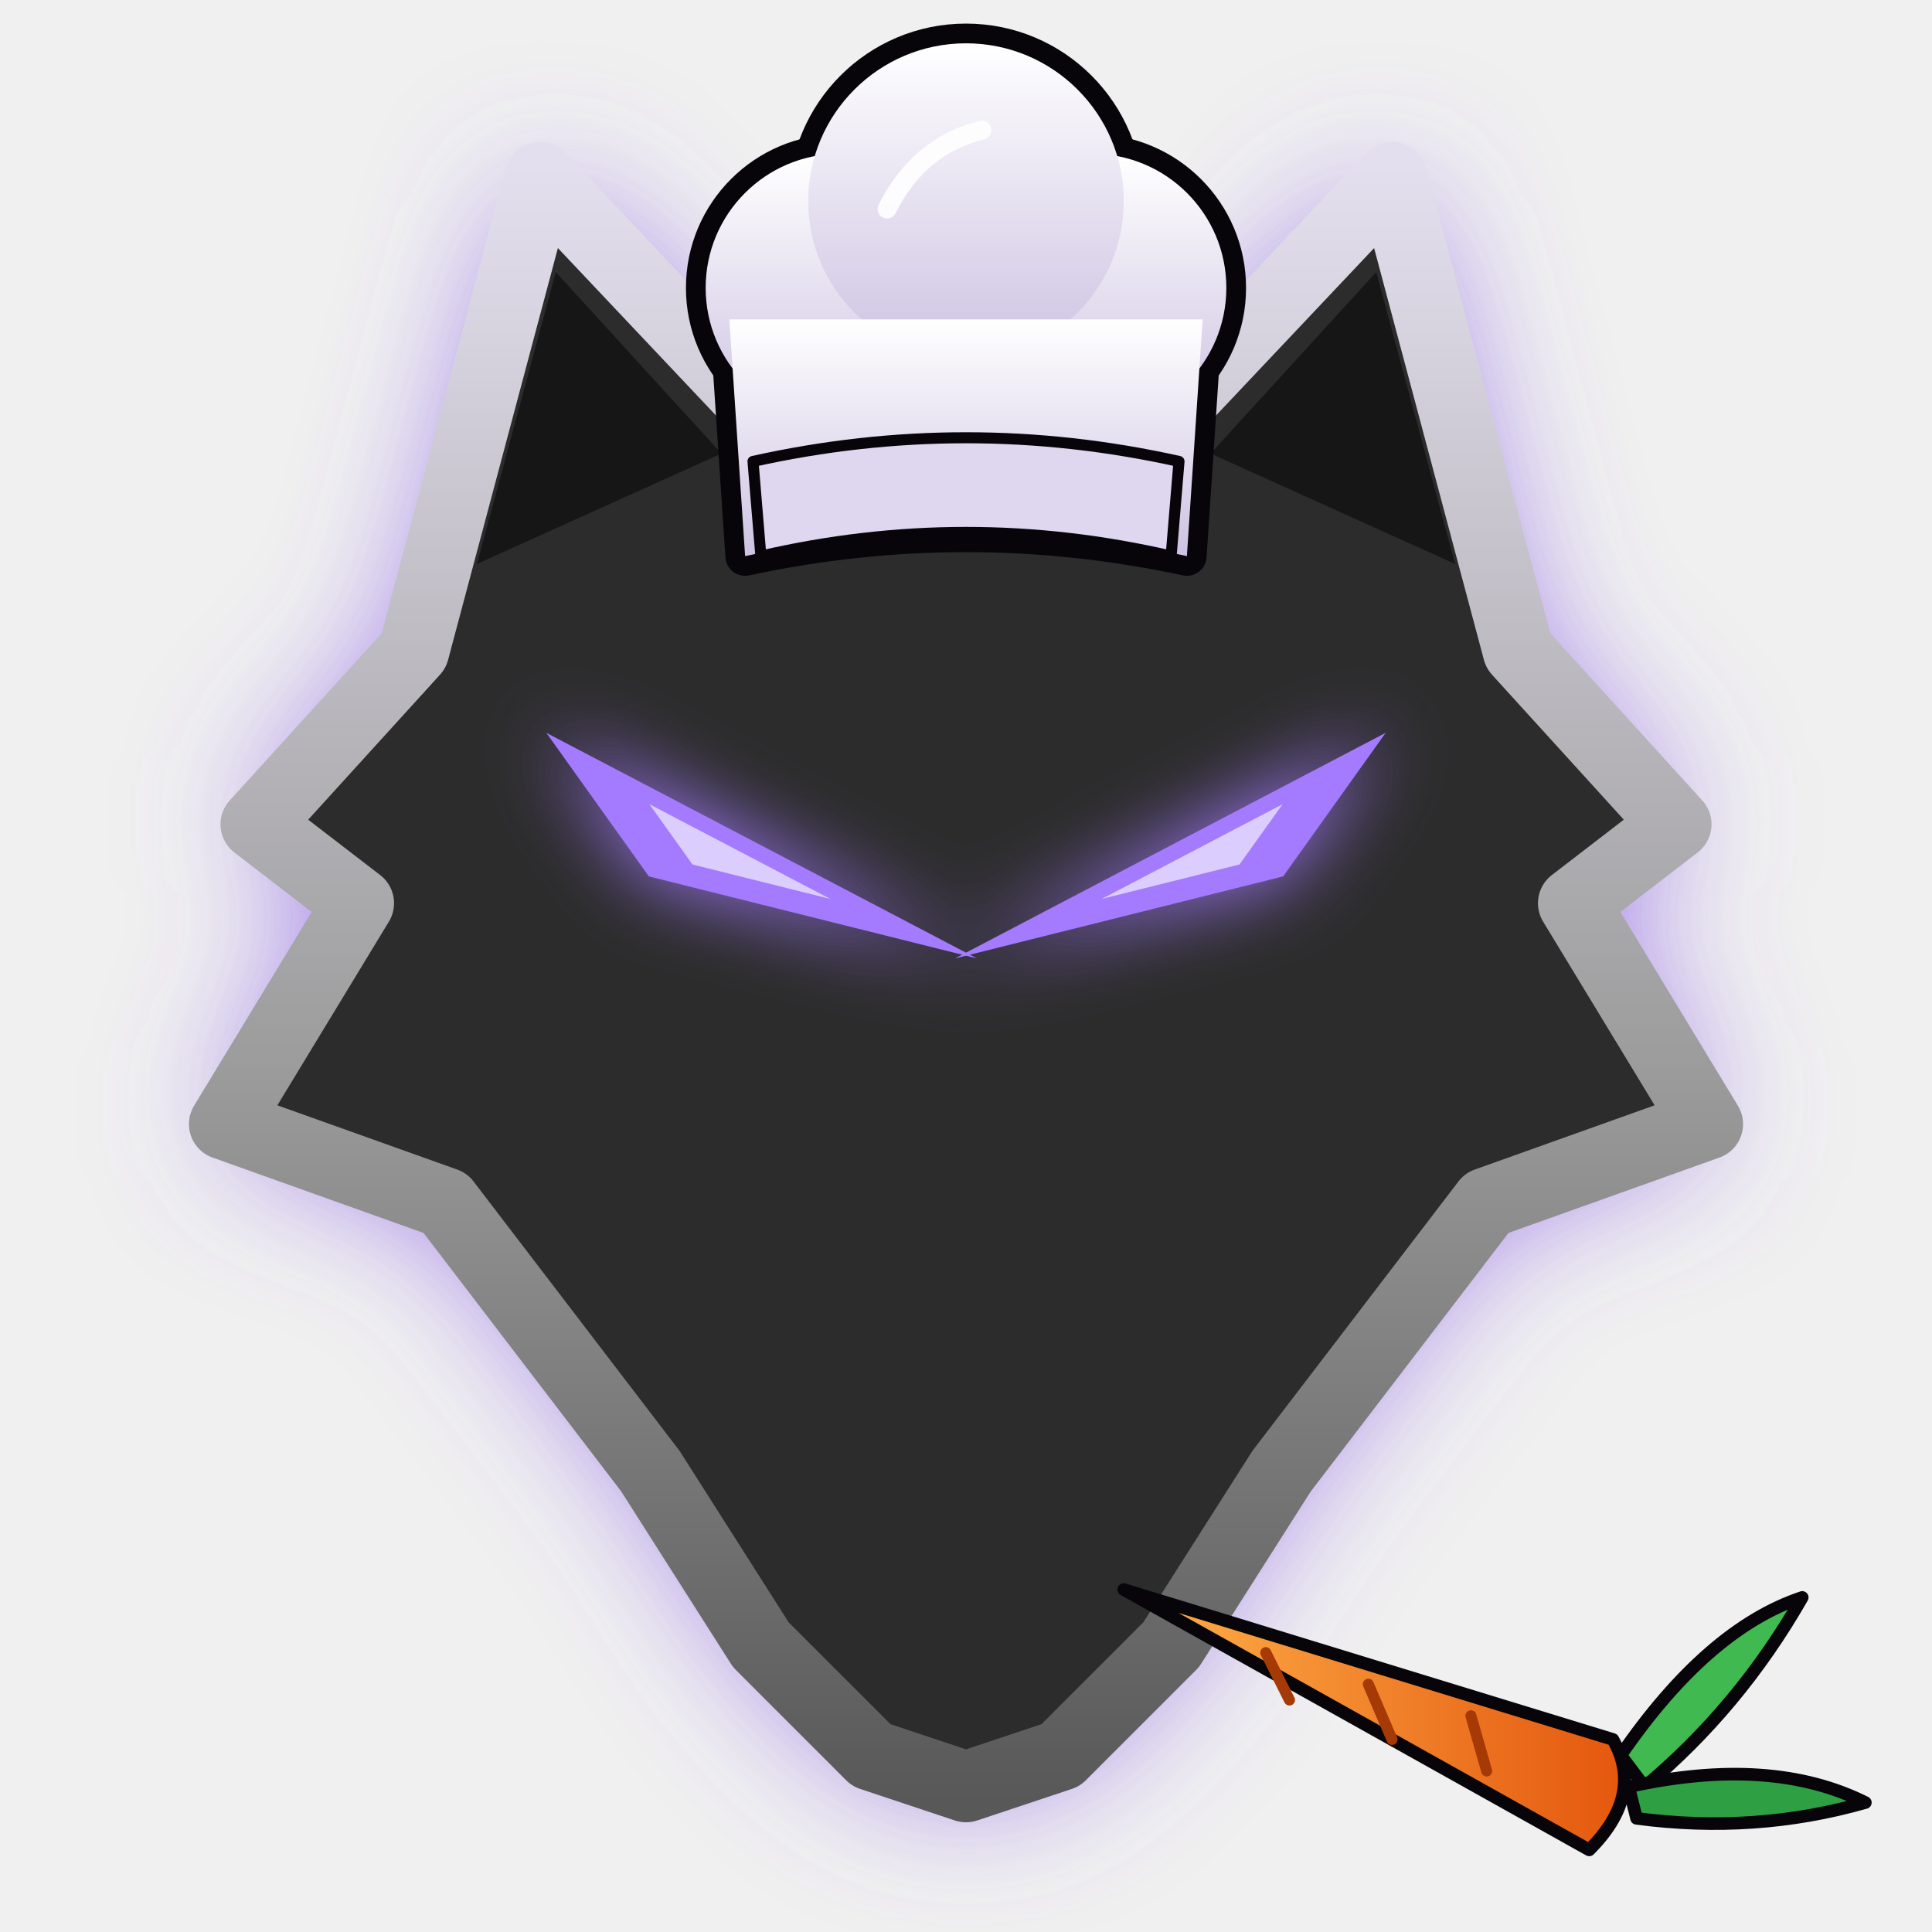
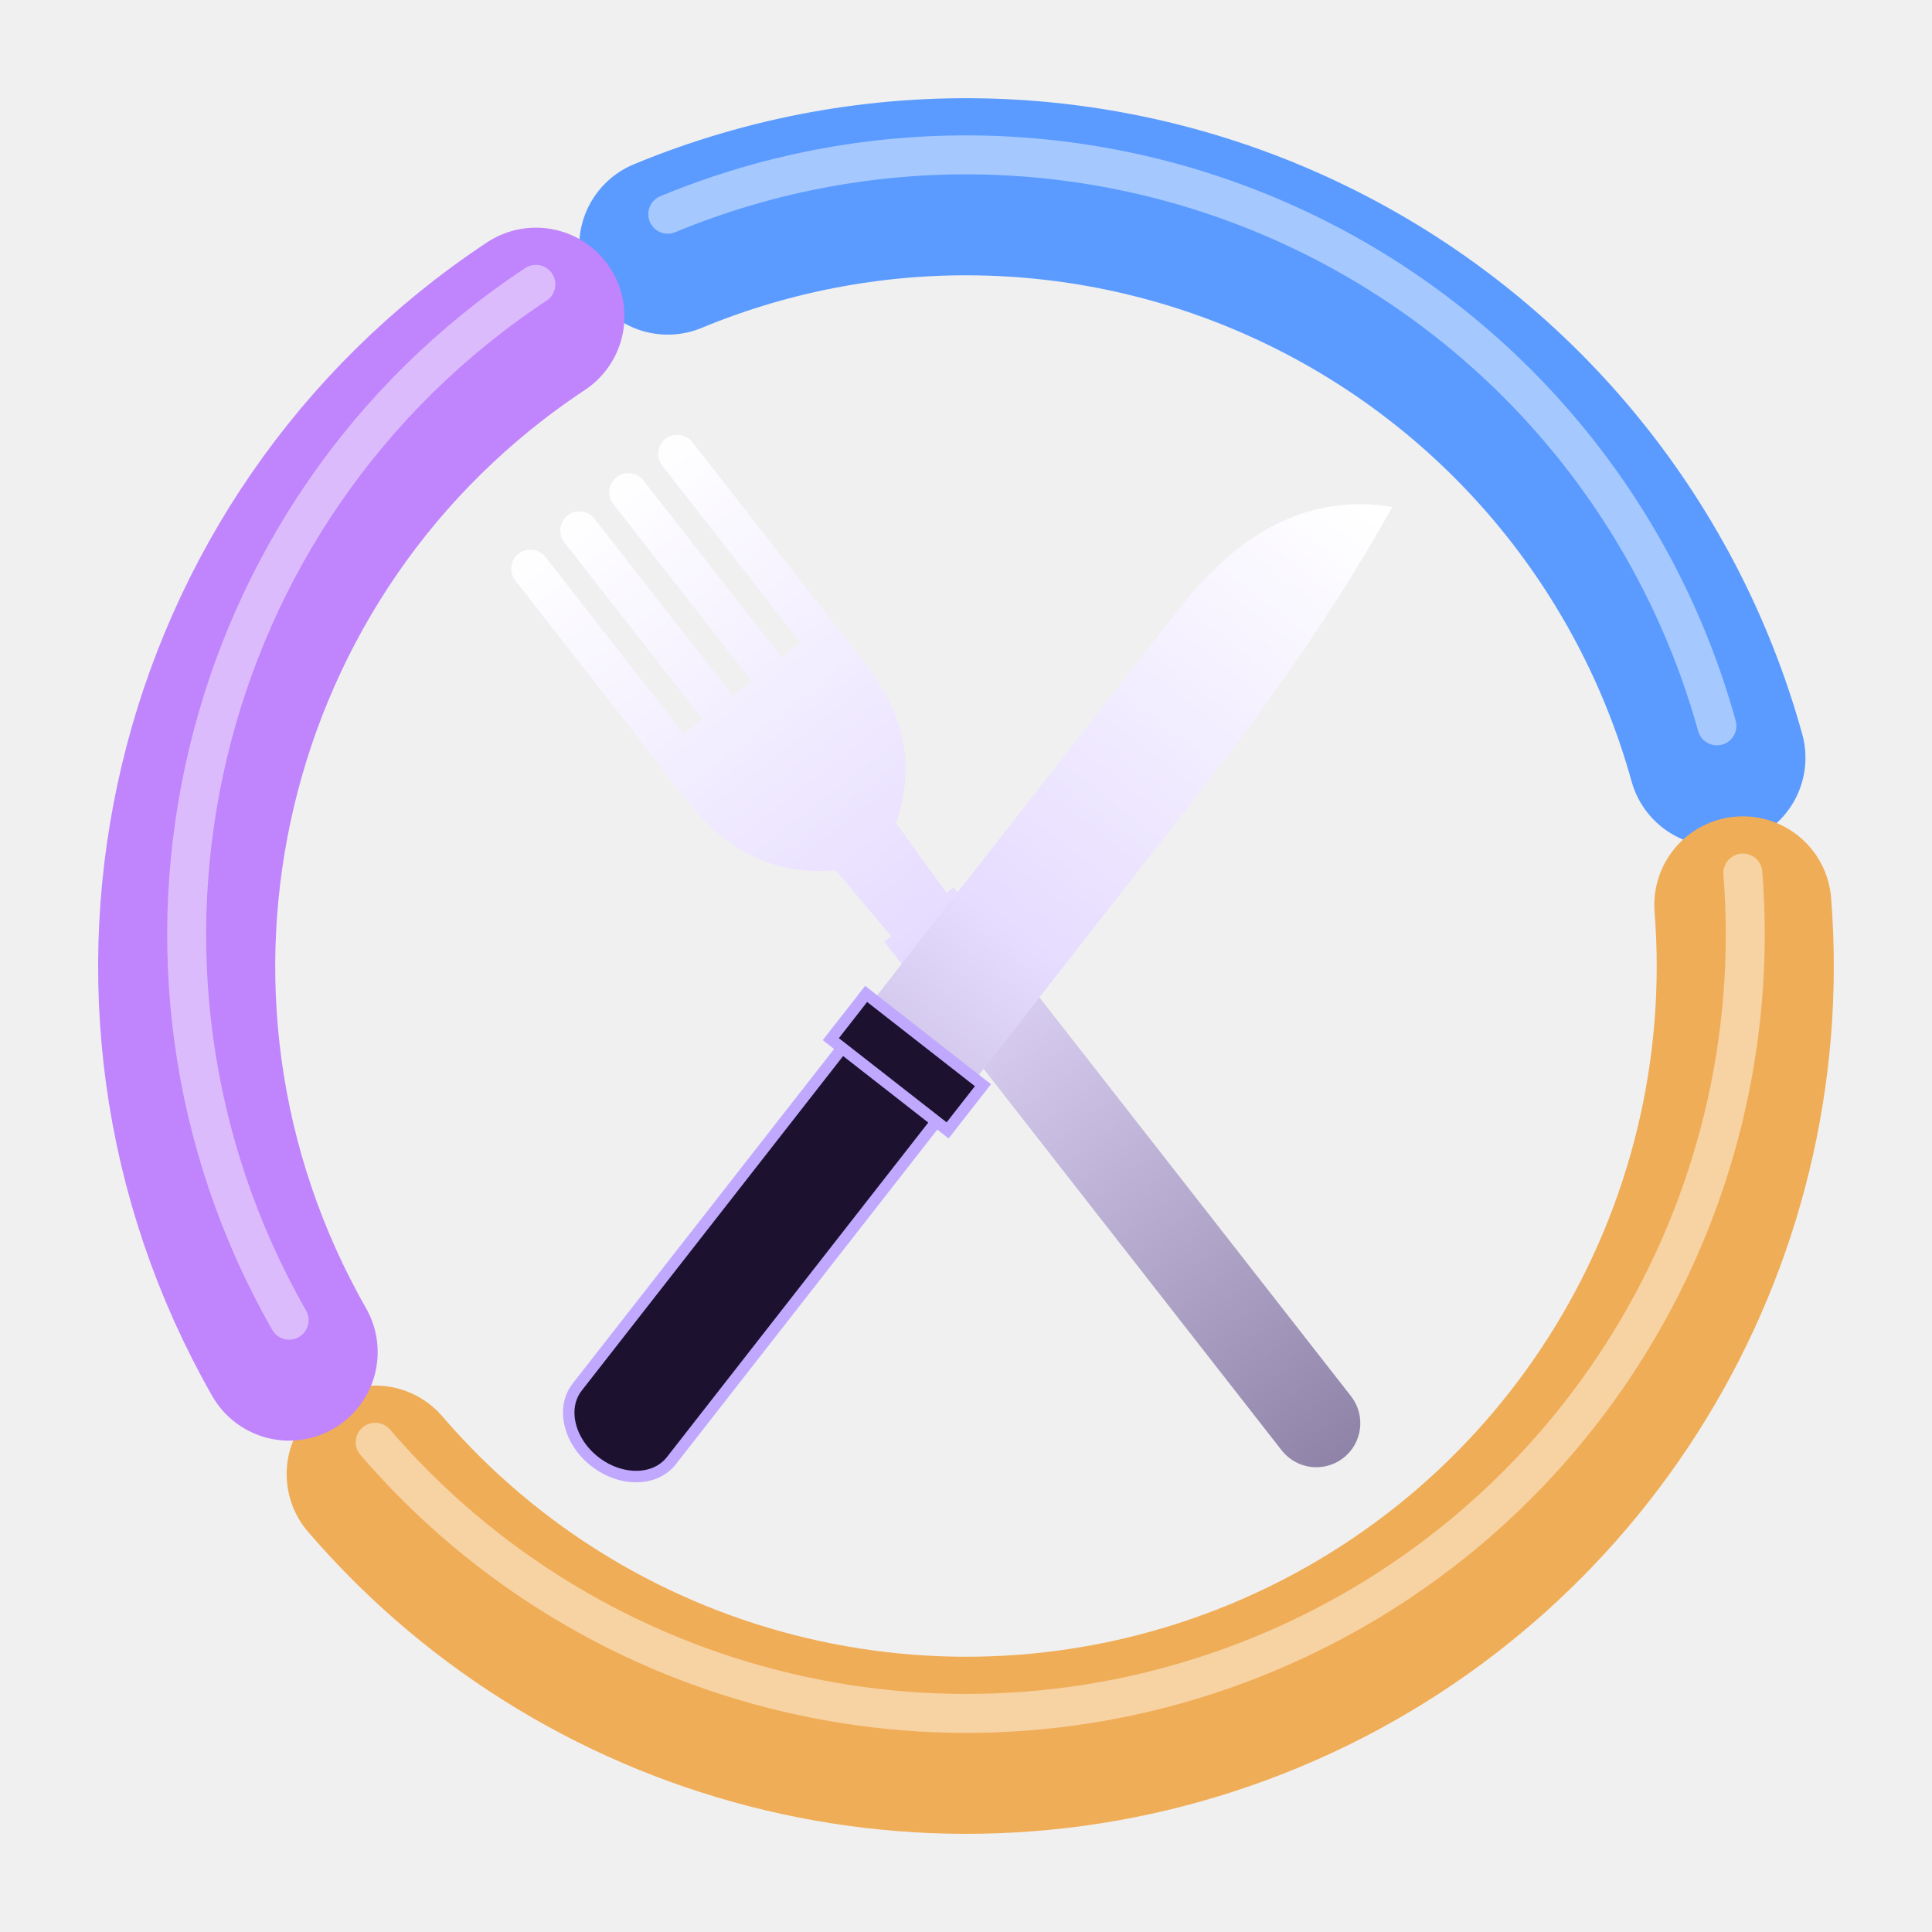
<svg xmlns="http://www.w3.org/2000/svg" width="60" height="60" viewBox="0 0 240 240">
+   <defs>
+     <radialGradient id="nxg" cx=".5" cy=".5" r=".5">
+       <stop offset="0" stop-color="#8759e8" stop-opacity=".55" />
+       <stop offset=".45" stop-color="#321d5c" stop-opacity=".55" />
+       <stop offset="1" stop-color="#050505" stop-opacity="0" />
+     </radialGradient>
+     <radialGradient id="nxs" cx=".5" cy="0" r=".9">
+       <stop offset="0" stop-color="#c1a8ff" stop-opacity=".16" />
+       <stop offset="1" stop-color="#050505" stop-opacity="0" />
+     </radialGradient>
+     <linearGradient id="nxm" x1="0" y1="-64" x2="0" y2="64" gradientUnits="userSpaceOnUse">
+       <stop offset="0" stop-color="#ffffff" />
+       <stop offset=".45" stop-color="#e6dcff" />
+       <stop offset="1" stop-color="#8f84a8" />
+     </linearGradient>
+     <linearGradient id="nxc" x1="0" y1="0" x2="1" y2="1">
+       <stop offset="0" stop-color="#a47aff" stop-opacity=".0" />
+       <stop offset=".5" stop-color="#8759e8" stop-opacity=".8" />
+       <stop offset="1" stop-color="#6840c5" stop-opacity="0" />
+     </linearGradient>
+     <filter id="nxb" x="-30%" y="-30%" width="160%" height="160%">
+       <feGaussianBlur stdDeviation="6" />
+     </filter>
+     <filter id="nxx" x="-50%" y="-50%" width="200%" height="200%">
+       <feGaussianBlur stdDeviation="7" />
+     </filter>
+   </defs>
  <g>
-     <g transform="translate(120 122) scale(0.98) translate(-120 -128)">
-       <defs>
-         <linearGradient id="u15r" x1="0" y1="0" x2="0" y2="1">
-           <stop offset="0" stop-color="#e4dfee" />
-           <stop offset=".55" stop-color="#9c9c9c" />
-           <stop offset="1" stop-color="#585858" />
-         </linearGradient>
-         <filter id="u15h" x="-30%" y="-30%" width="160%" height="160%">
-           <feGaussianBlur stdDeviation="9" />
-         </filter>
-         <filter id="u15g" x="-80%" y="-80%" width="260%" height="260%">
-           <feGaussianBlur stdDeviation="5" />
-         </filter>
-       </defs>
-       <path d="M120 66L140 62L174 26L190 86L210 108L197 118L214 146L186 156L160 190L146 212L132 226L120 230L108 226L94 212L80 190L54 156L26 146L43 118L30 108L50 86L66 26L100 62Z" fill="#8759e8" opacity="0.9" filter="url(#u15h)" />
-       <path d="M120 66L140 62L174 26L190 86L210 108L197 118L214 146L186 156L160 190L146 212L132 226L120 230L108 226L94 212L80 190L54 156L26 146L43 118L30 108L50 86L66 26L100 62Z" fill="#2c2c2c" />
-       <path d="M151 61L172 38L182 75Z" fill="#161616" />
-       <path d="M58 75L68 38L89 61Z" fill="#161616" />
-       <path d="M120 66L140 62L174 26L190 86L210 108L197 118L214 146L186 156L160 190L146 212L132 226L120 230L108 226L94 212L80 190L54 156L26 146L43 118L30 108L50 86L66 26L100 62Z" fill="none" stroke="url(#u15r)" stroke-opacity="1" stroke-width="9" stroke-linejoin="round" />
-       <g filter="url(#u15g)">
-         <path d="M118.6 125L173.2 96.4L160.2 114.6Z" fill="#a47aff" />
-         <path d="M79.8 114.6L66.8 96.4L121.4 125Z" fill="#a47aff" />
+     <g transform="translate(120 120) scale(1.1) translate(-120 -120)">
+       <circle cx="120" cy="120" r="74" fill="none" stroke="#222" stroke-width="0" />
+       <path d="M86.32 38.70A88 88 0 0 1 204.80 96.48" fill="none" stroke="#5b9bff" stroke-width="20" stroke-linecap="round" />
+       <path d="M86.32 38.70A88 88 0 0 1 204.80 96.48" fill="none" stroke="#fff" stroke-width="4.4" stroke-linecap="round" opacity=".45" transform="translate(0 -3.6)" />
+       <path d="M207.73 113.10A88 88 0 0 1 53.28 177.38" fill="none" stroke="#f0ad57" stroke-width="20" stroke-linecap="round" />
+       <path d="M207.73 113.10A88 88 0 0 1 53.28 177.38" fill="none" stroke="#fff" stroke-width="4.4" stroke-linecap="round" opacity=".45" transform="translate(0 -3.6)" />
+       <path d="M43.56 163.60A88 88 0 0 1 71.43 46.62" fill="none" stroke="#c084fc" stroke-width="20" stroke-linecap="round" />
+       <path d="M43.56 163.60A88 88 0 0 1 71.43 46.62" fill="none" stroke="#fff" stroke-width="4.4" stroke-linecap="round" opacity=".45" transform="translate(0 -3.6)" />
+       <g transform="translate(120 121) scale(1.08)">
+         <g transform="rotate(-38)">
+           <path d="M-11.75 -36V-61.5a2 2 0 0 1 4 0V-36ZM-5.25 -36V-61.5a2 2 0 0 1 4 0V-36ZM1.25 -36V-61.5a2 2 0 0 1 4 0V-36ZM7.75 -36V-61.5a2 2 0 0 1 4 0V-36ZM-11.75 -38H11.75V-32Q11.75 -22 4 -17L3.6 -6H-3.6L-4 -17Q-11.75 -22 -11.75 -32ZM-4.6 -8H4.6V59.5a4.6 4.6 0 0 1 -9.2 0Z" fill="url(#nxm)" stroke="#c1a8ff" stroke-width="0" />
+         </g>
+         <g transform="rotate(38)">
+           <path d="M-6 8V-44Q-6 -60 5 -66Q7.5 -50 7.5 -30V8Z" fill="url(#nxm)" stroke="#c1a8ff" stroke-width="0" />
+           <path d="M-7 8H8.5V14H-7Z M-5.5 14H7V59a6.25 5 0 0 1 -12.5 0Z" fill="#1c1230" stroke="#c1a8ff" stroke-width="1.2" />
+         </g>
      </g>
-       <path d="M118.6 125L173.2 96.4L160.2 114.6Z" fill="#a47aff" />
-       <path d="M79.8 114.6L66.8 96.4L121.4 125Z" fill="#a47aff" />
-       <path d="M137.2 117.46L160.13 105.45L154.67 113.09Z" fill="#e6dcff" opacity=".85" />
-       <path d="M85.33 113.09L79.87 105.45L102.8 117.46Z" fill="#e6dcff" opacity=".85" />
-       <defs>
-         <linearGradient id="u15t" x1="0" y1="0" x2="0" y2="1">
-           <stop offset="0" stop-color="#ffffff" />
-           <stop offset="1" stop-color="#cdc3e2" />
-         </linearGradient>
-         <linearGradient id="u15c" x1="0" y1="0" x2="1" y2="0">
-           <stop offset="0" stop-color="#ffb24a" />
-           <stop offset="1" stop-color="#e4570e" />
-         </linearGradient>
-       </defs>
-       <g fill="#07050a" stroke="#07050a" stroke-width="5" stroke-linejoin="round">
-         <circle cx="104" cy="40" r="17" />
-         <circle cx="136" cy="40" r="17" />
-         <circle cx="120" cy="29" r="20" />
-         <path d="M90 44L150 44L148 74Q120 68 92 74Z" />
-       </g>
-       <g fill="url(#u15t)">
-         <circle cx="104" cy="40" r="17" />
-         <circle cx="136" cy="40" r="17" />
-         <circle cx="120" cy="29" r="20" />
-         <path d="M90 44L150 44L148 74Q120 68 92 74Z" />
-       </g>
-       <path d="M93 62Q120 56 147 62L146 74Q120 68 94 74Z" fill="#dfd7f0" stroke="#07050a" stroke-width="1.4" stroke-linejoin="round" />
-       <path d="M110 30Q114 22 122 20" fill="none" stroke="#fff" stroke-width="2.4" stroke-linecap="round" opacity=".9" />
-       <g stroke="#07050a" stroke-width="1.6" stroke-linejoin="round">
-         <path d="M203 226Q214 210 226 206Q218 220 206 230Z" fill="#3fb950" />
-         <path d="M204 230Q222 226 234 232Q220 236 205 234Z" fill="#2ea043" />
-         <path d="M140 205L202 224Q206 231 199 238Z" fill="url(#u15c)" />
-       </g>
-       <path d="M158 213L161 219M171 217L174 224M184 221L186 228" stroke="#a63a06" stroke-width="1.4" stroke-linecap="round" />
    </g>
  </g>
</svg>
